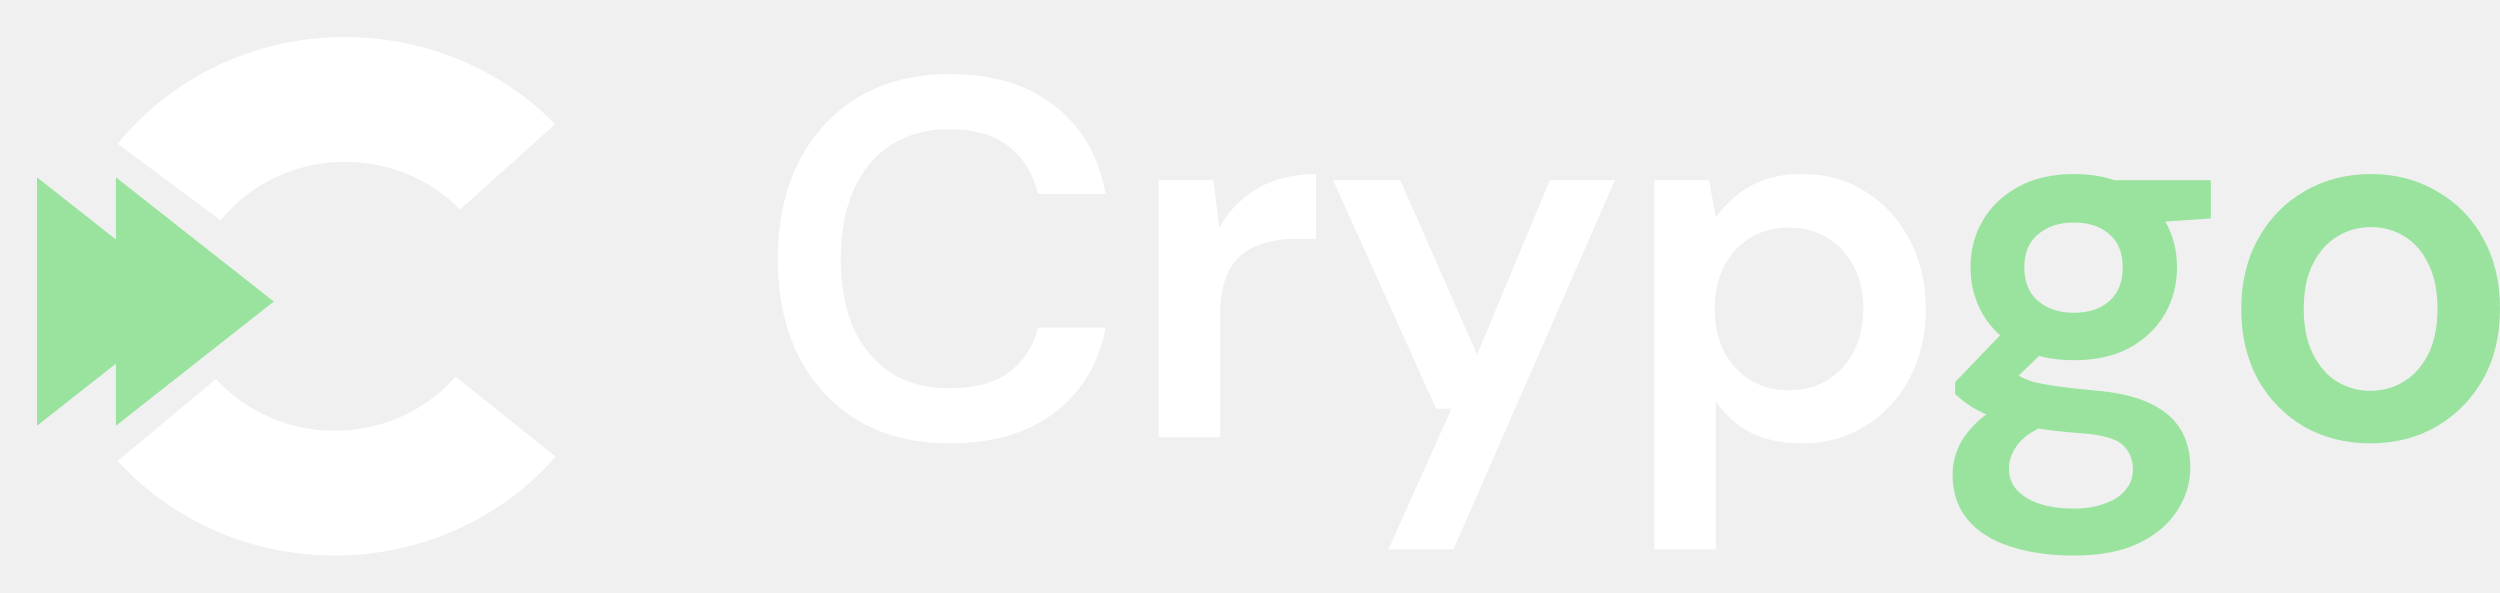
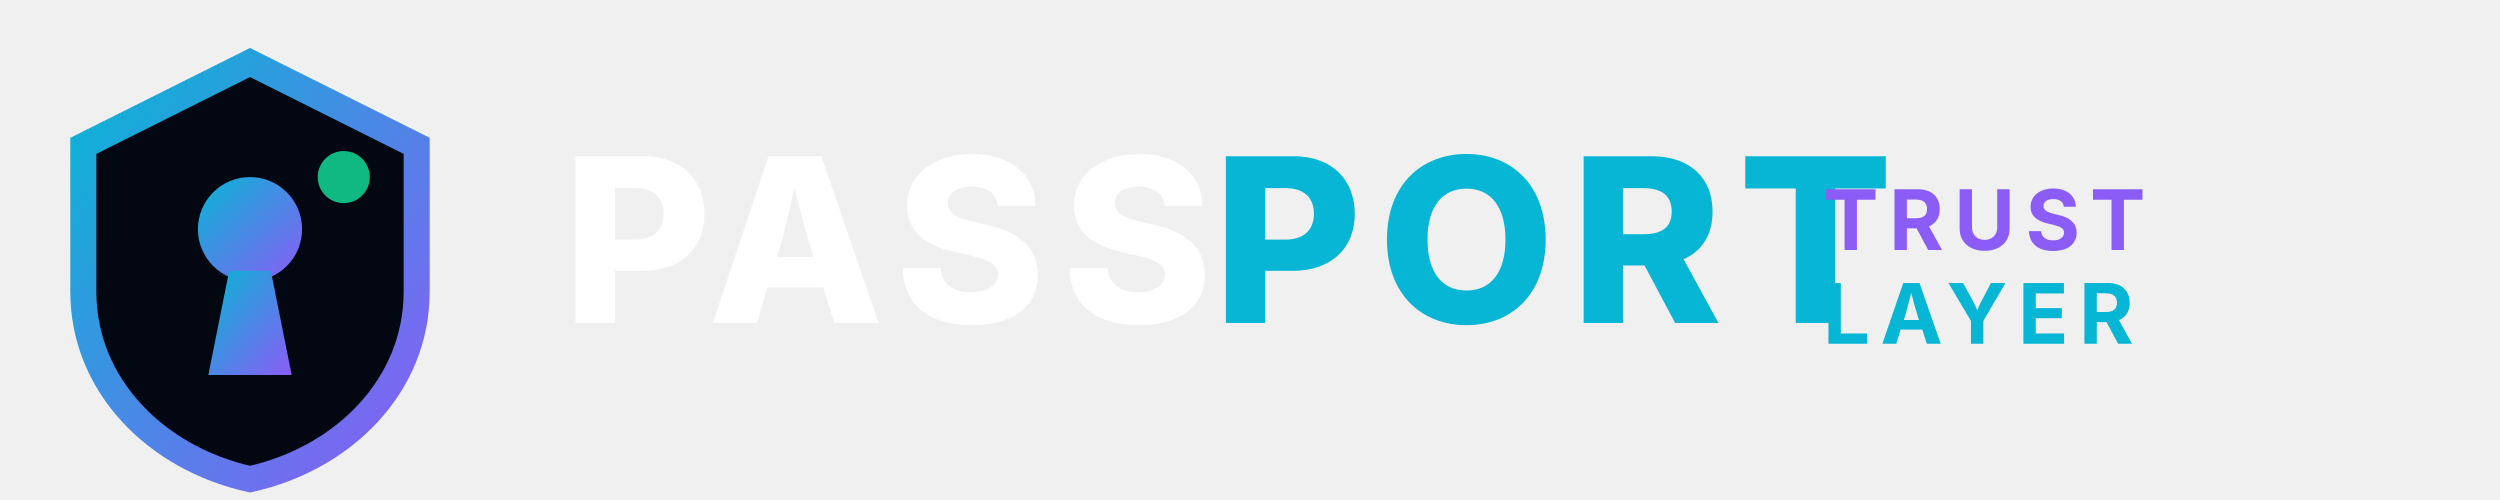
- <svg xmlns="http://www.w3.org/2000/svg" width="135" height="32" viewBox="0 0 135 32" fill="none">
-   <path d="M6.353 7.765C7.73 6.063 9.477 4.668 11.472 3.676C13.467 2.683 15.663 2.117 17.909 2.016C20.154 1.916 22.396 2.283 24.479 3.092C26.562 3.901 28.438 5.134 29.975 6.705L24.843 11.314C24.002 10.454 22.975 9.779 21.835 9.336C20.694 8.893 19.467 8.692 18.238 8.748C17.009 8.803 15.807 9.113 14.714 9.656C13.622 10.199 12.666 10.963 11.912 11.894L6.353 7.765Z" fill="white" />
-   <path d="M30 24.661C28.558 26.313 26.759 27.646 24.727 28.567C22.696 29.489 20.479 29.978 18.231 29.999C15.983 30.021 13.757 29.575 11.706 28.693C9.656 27.811 7.829 26.513 6.353 24.889L11.658 20.464C12.466 21.353 13.466 22.063 14.589 22.546C15.711 23.029 16.93 23.273 18.16 23.261C19.391 23.249 20.604 22.982 21.716 22.477C22.829 21.973 23.813 21.243 24.603 20.339L30 24.661Z" fill="white" />
-   <path d="M14.783 16.284L6.261 22.989L6.261 9.58L14.783 16.284Z" fill="#99E39E" />
-   <path d="M10.521 16.284L2 22.989L2 9.58L10.521 16.284Z" fill="#99E39E" />
-   <path d="M51.296 23.941C49.378 23.941 47.718 23.527 46.316 22.701C44.933 21.857 43.863 20.691 43.107 19.203C42.369 17.698 42 15.963 42 13.998C42 12.015 42.369 10.28 43.107 8.792C43.863 7.287 44.933 6.112 46.316 5.267C47.718 4.422 49.378 4 51.296 4C53.602 4 55.483 4.569 56.941 5.708C58.398 6.828 59.32 8.416 59.707 10.473H56.055C55.797 9.389 55.271 8.535 54.478 7.911C53.685 7.287 52.615 6.975 51.269 6.975C50.051 6.975 49 7.259 48.114 7.828C47.248 8.379 46.574 9.187 46.095 10.252C45.634 11.299 45.403 12.547 45.403 13.998C45.403 15.448 45.634 16.697 46.095 17.744C46.574 18.772 47.248 19.571 48.114 20.14C49 20.691 50.051 20.966 51.269 20.966C52.615 20.966 53.685 20.681 54.478 20.112C55.271 19.525 55.797 18.717 56.055 17.689H59.707C59.338 19.635 58.416 21.168 56.941 22.288C55.483 23.39 53.602 23.941 51.296 23.941Z" fill="white" />
-   <path d="M62.569 23.61V9.729H65.529L65.833 12.318C66.165 11.712 66.58 11.198 67.078 10.775C67.576 10.335 68.157 9.995 68.822 9.756C69.504 9.518 70.251 9.398 71.063 9.398V12.896H69.9C69.347 12.896 68.822 12.97 68.323 13.117C67.826 13.245 67.392 13.465 67.023 13.777C66.673 14.071 66.396 14.485 66.193 15.017C65.99 15.531 65.889 16.183 65.889 16.973V23.61H62.569Z" fill="white" />
-   <path d="M74.976 29.669L78.379 22.068H77.549L71.988 9.729H75.613L79.763 19.148L83.692 9.729H87.206L78.49 29.669H74.976Z" fill="white" />
-   <path d="M89.332 29.669V9.729H92.292L92.652 11.739C92.947 11.335 93.297 10.959 93.703 10.61C94.127 10.243 94.635 9.949 95.225 9.729C95.833 9.508 96.525 9.398 97.3 9.398C98.609 9.398 99.762 9.72 100.758 10.362C101.773 11.005 102.566 11.877 103.138 12.979C103.709 14.062 103.995 15.302 103.995 16.697C103.995 18.093 103.7 19.341 103.11 20.443C102.538 21.526 101.745 22.38 100.731 23.004C99.734 23.628 98.591 23.941 97.3 23.941C96.248 23.941 95.326 23.748 94.533 23.362C93.758 22.958 93.131 22.389 92.652 21.655V29.669H89.332ZM96.608 21.076C97.383 21.076 98.075 20.893 98.683 20.525C99.292 20.158 99.762 19.644 100.094 18.983C100.445 18.322 100.62 17.56 100.62 16.697C100.62 15.816 100.445 15.044 100.094 14.383C99.762 13.723 99.292 13.208 98.683 12.841C98.075 12.474 97.383 12.29 96.608 12.29C95.815 12.29 95.114 12.474 94.505 12.841C93.915 13.208 93.445 13.723 93.094 14.383C92.762 15.044 92.596 15.806 92.596 16.669C92.596 17.551 92.762 18.322 93.094 18.983C93.445 19.626 93.915 20.14 94.505 20.525C95.114 20.893 95.815 21.076 96.608 21.076Z" fill="white" />
-   <path d="M111.996 30C110.687 30 109.534 29.835 108.538 29.504C107.56 29.192 106.795 28.706 106.242 28.044C105.707 27.402 105.439 26.594 105.439 25.621C105.439 25.052 105.578 24.491 105.854 23.941C106.149 23.408 106.583 22.912 107.155 22.453C107.745 21.976 108.492 21.563 109.396 21.214L110.862 22.811C109.977 23.124 109.359 23.5 109.008 23.941C108.658 24.381 108.483 24.831 108.483 25.29C108.483 25.768 108.63 26.162 108.925 26.475C109.239 26.805 109.654 27.053 110.17 27.218C110.705 27.384 111.305 27.466 111.969 27.466C112.614 27.466 113.177 27.374 113.656 27.191C114.136 27.025 114.505 26.787 114.763 26.475C115.04 26.162 115.178 25.786 115.178 25.345C115.178 24.794 114.984 24.345 114.597 23.996C114.21 23.665 113.444 23.463 112.301 23.39C111.323 23.316 110.465 23.215 109.728 23.087C108.99 22.94 108.354 22.775 107.819 22.591C107.302 22.407 106.859 22.206 106.491 21.985C106.122 21.747 105.817 21.508 105.578 21.269V20.636L108.483 17.606L110.945 18.405L107.68 21.572L108.538 19.975C108.722 20.103 108.907 20.223 109.091 20.333C109.294 20.443 109.543 20.544 109.838 20.636C110.152 20.709 110.558 20.782 111.056 20.856C111.554 20.929 112.199 21.003 112.992 21.076C114.228 21.168 115.234 21.388 116.008 21.737C116.783 22.086 117.355 22.554 117.724 23.142C118.092 23.73 118.277 24.436 118.277 25.263C118.277 26.071 118.046 26.833 117.585 27.549C117.143 28.265 116.46 28.852 115.538 29.311C114.616 29.77 113.435 30 111.996 30ZM111.996 19.451C110.834 19.451 109.829 19.231 108.981 18.79C108.151 18.331 107.514 17.725 107.072 16.973C106.629 16.201 106.408 15.357 106.408 14.439C106.408 13.502 106.629 12.658 107.072 11.905C107.514 11.152 108.151 10.546 108.981 10.087C109.829 9.628 110.834 9.398 111.996 9.398C113.158 9.398 114.154 9.628 114.984 10.087C115.815 10.546 116.451 11.152 116.894 11.905C117.336 12.658 117.558 13.502 117.558 14.439C117.558 15.357 117.336 16.201 116.894 16.973C116.451 17.725 115.815 18.331 114.984 18.79C114.154 19.231 113.158 19.451 111.996 19.451ZM111.996 16.89C112.79 16.89 113.426 16.679 113.905 16.256C114.385 15.834 114.625 15.228 114.625 14.439C114.625 13.649 114.385 13.052 113.905 12.648C113.426 12.226 112.79 12.015 111.996 12.015C111.203 12.015 110.558 12.226 110.06 12.648C109.562 13.052 109.313 13.649 109.313 14.439C109.313 15.228 109.562 15.834 110.06 16.256C110.558 16.679 111.203 16.89 111.996 16.89ZM114.293 12.152L113.656 9.729H119.384V11.794L114.293 12.152Z" fill="#99E39E" />
-   <path d="M128 23.941C126.672 23.941 125.473 23.638 124.403 23.032C123.352 22.407 122.522 21.554 121.913 20.47C121.323 19.369 121.028 18.111 121.028 16.697C121.028 15.246 121.332 13.979 121.941 12.896C122.55 11.794 123.38 10.941 124.431 10.335C125.501 9.71 126.7 9.398 128.028 9.398C129.356 9.398 130.546 9.71 131.597 10.335C132.667 10.941 133.497 11.785 134.087 12.869C134.696 13.952 135 15.219 135 16.669C135 18.12 134.696 19.387 134.087 20.47C133.478 21.554 132.639 22.407 131.569 23.032C130.518 23.638 129.328 23.941 128 23.941ZM128 21.104C128.664 21.104 129.264 20.939 129.799 20.608C130.352 20.277 130.795 19.782 131.127 19.121C131.459 18.46 131.625 17.643 131.625 16.669C131.625 15.696 131.459 14.888 131.127 14.246C130.813 13.585 130.38 13.089 129.826 12.758C129.291 12.428 128.692 12.263 128.028 12.263C127.382 12.263 126.783 12.428 126.229 12.758C125.676 13.089 125.233 13.585 124.901 14.246C124.569 14.888 124.403 15.696 124.403 16.669C124.403 17.643 124.569 18.46 124.901 19.121C125.233 19.782 125.667 20.277 126.202 20.608C126.755 20.939 127.355 21.104 128 21.104Z" fill="#99E39E" />
+ <svg xmlns="http://www.w3.org/2000/svg" viewBox="0 0 240 48" fill="none">
+   <defs>
+     <linearGradient id="passport-grad" x1="0%" y1="0%" x2="100%" y2="100%">
+       <stop offset="0%" stop-color="#06b6d4" />
+       <stop offset="100%" stop-color="#8b5cf6" />
+     </linearGradient>
+     <filter id="glow" x="-20%" y="-20%" width="140%" height="140%">
+       <feGaussianBlur stdDeviation="2" result="blur" />
+       <feComposite in="SourceGraphic" in2="blur" operator="over" />
+     </filter>
+   </defs>
+   <g transform="translate(4, 4)">
+     <path d="M20 2L36 10V24C36 33 29 40 20 42C11 40 4 33 4 24V10L20 2Z" fill="#030712" stroke="url(#passport-grad)" stroke-width="2.5" />
+     <circle cx="20" cy="18" r="5" fill="url(#passport-grad)" />
+     <path d="M18 22H22L24 32H16L18 22Z" fill="url(#passport-grad)" />
+     <circle cx="29" cy="13" r="2.5" fill="#10b981" />
+   </g>
+   <text x="54" y="31" font-family="system-ui, -apple-system, sans-serif" font-weight="800" font-size="22" letter-spacing="1.5" fill="#ffffff">
+     PASS<tspan fill="#06b6d4">PORT</tspan>
+   </text>
+   <text x="175" y="24" font-family="system-ui, -apple-system, sans-serif" font-weight="700" font-size="8" letter-spacing="1" fill="#8b5cf6">TRUST</text>
+   <text x="175" y="33" font-family="system-ui, -apple-system, sans-serif" font-weight="700" font-size="8" letter-spacing="1" fill="#06b6d4">LAYER</text>
</svg>
